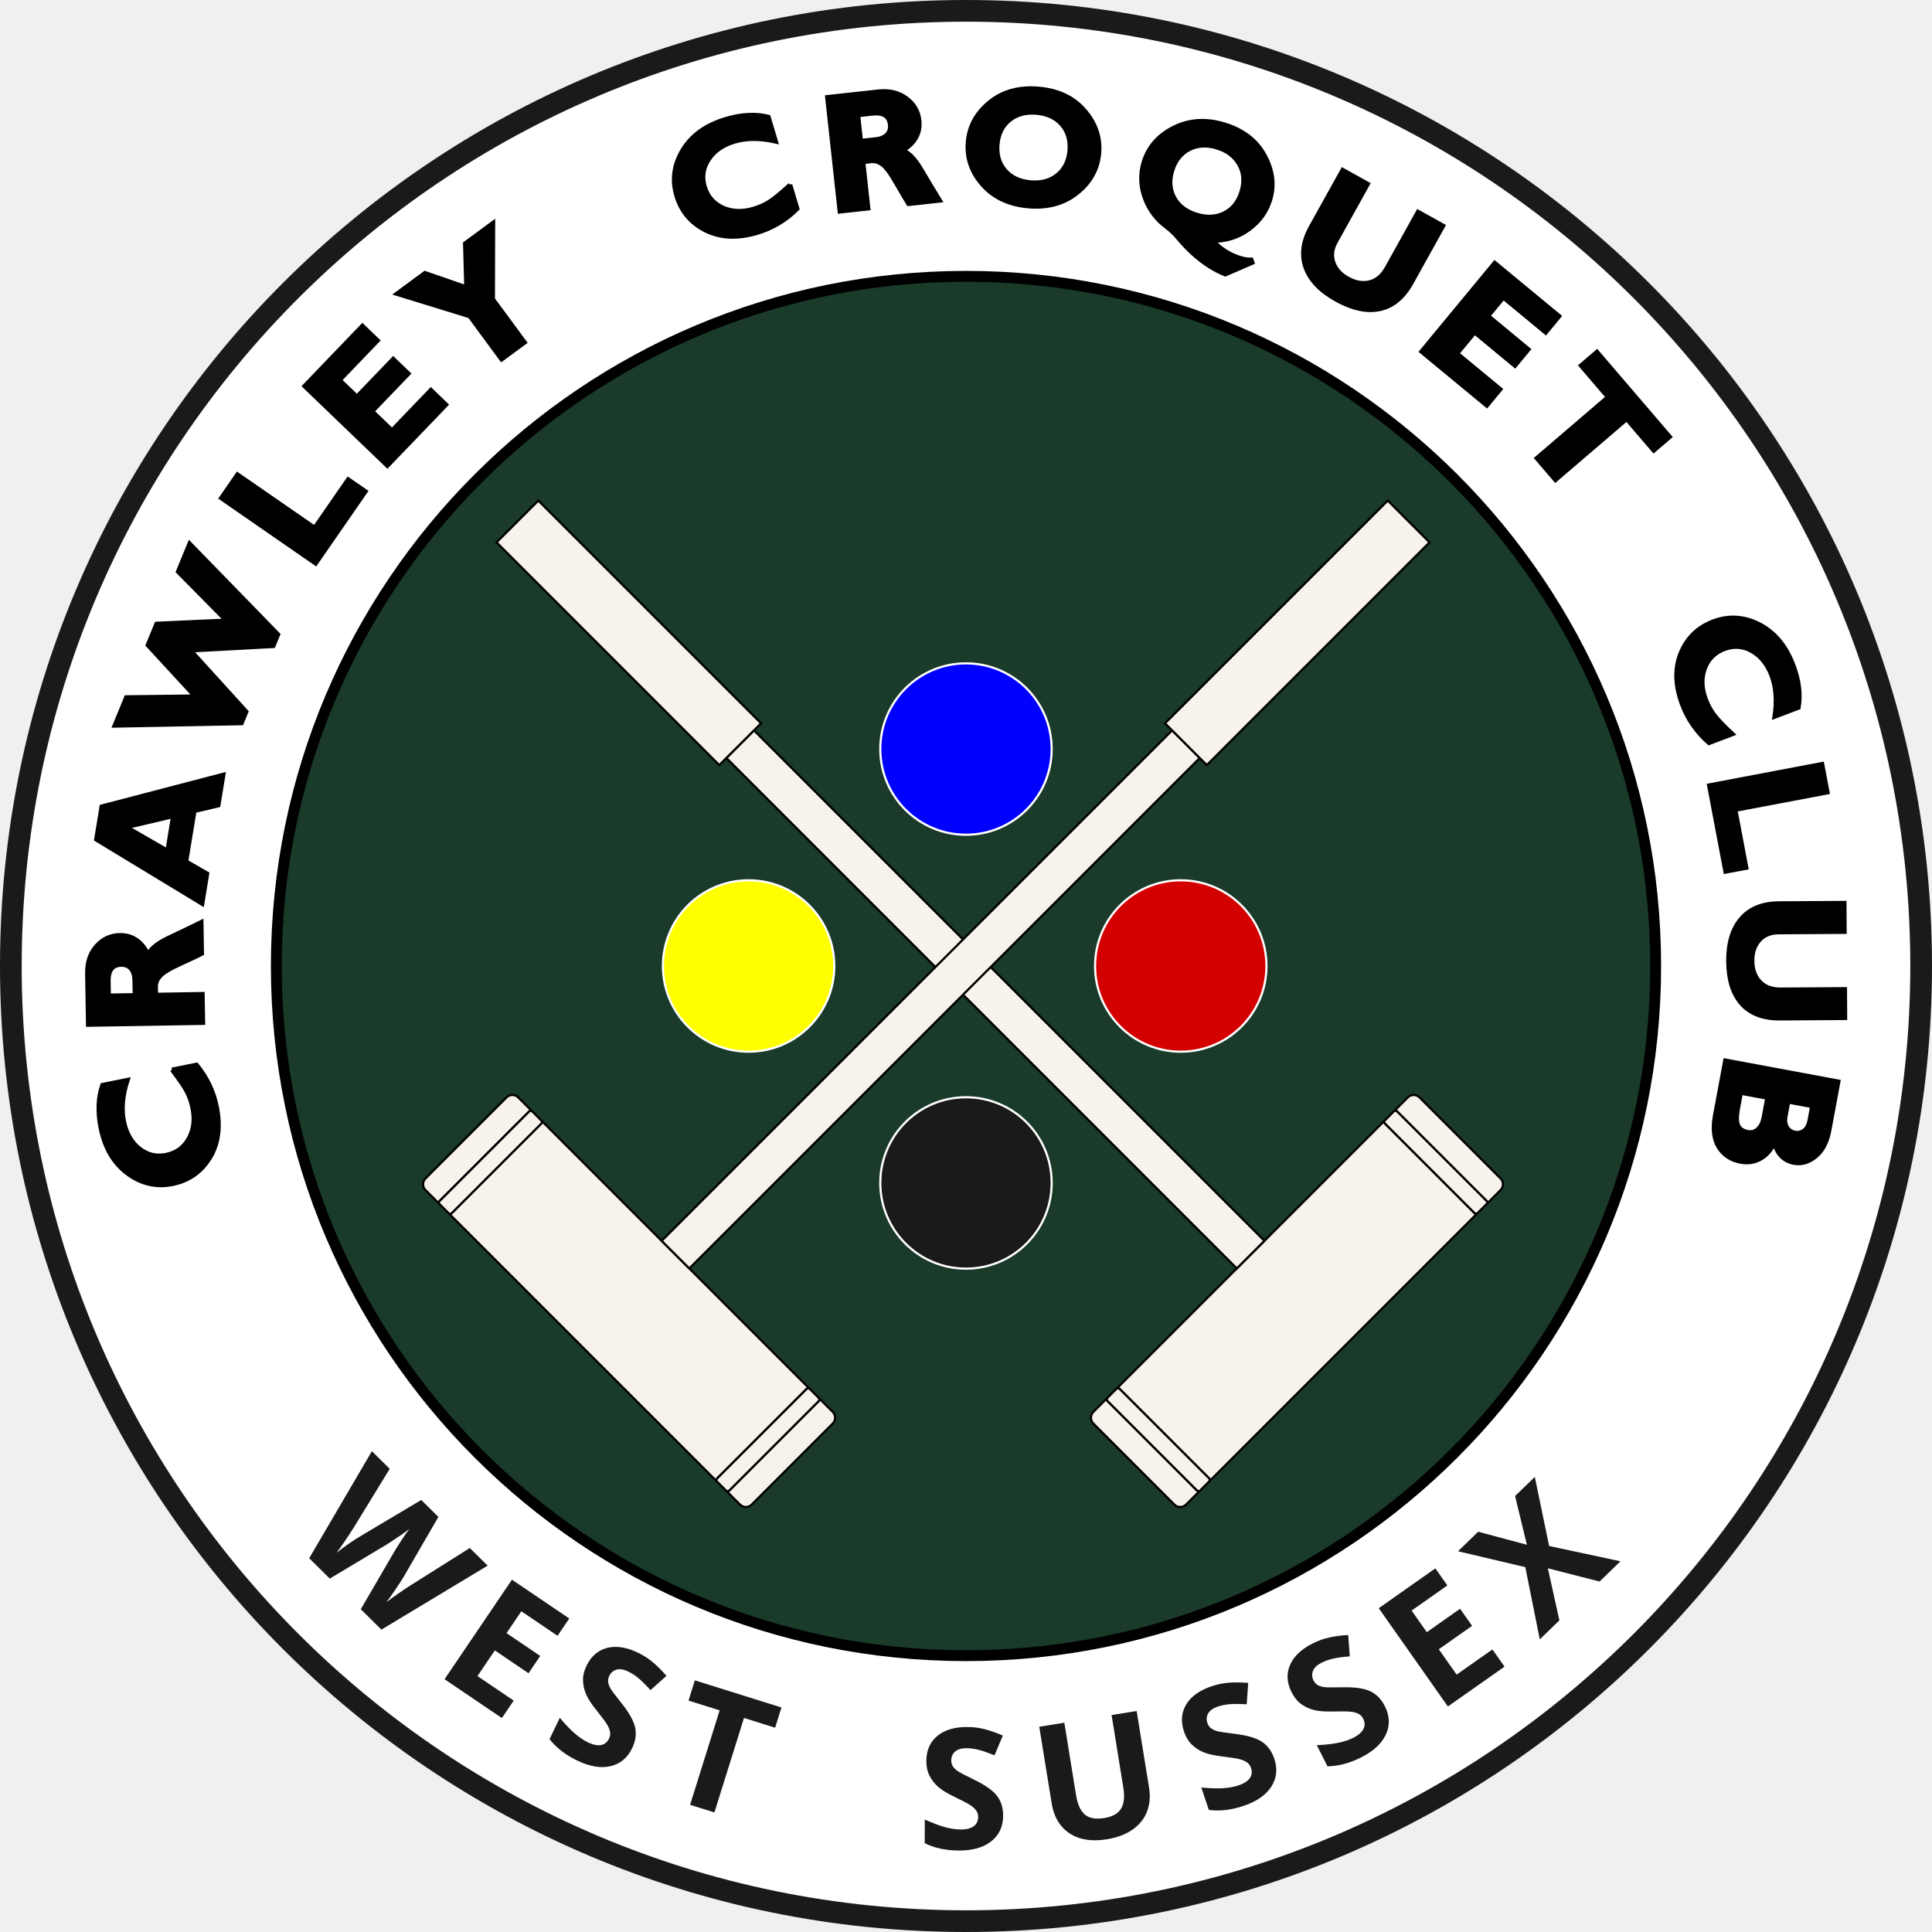
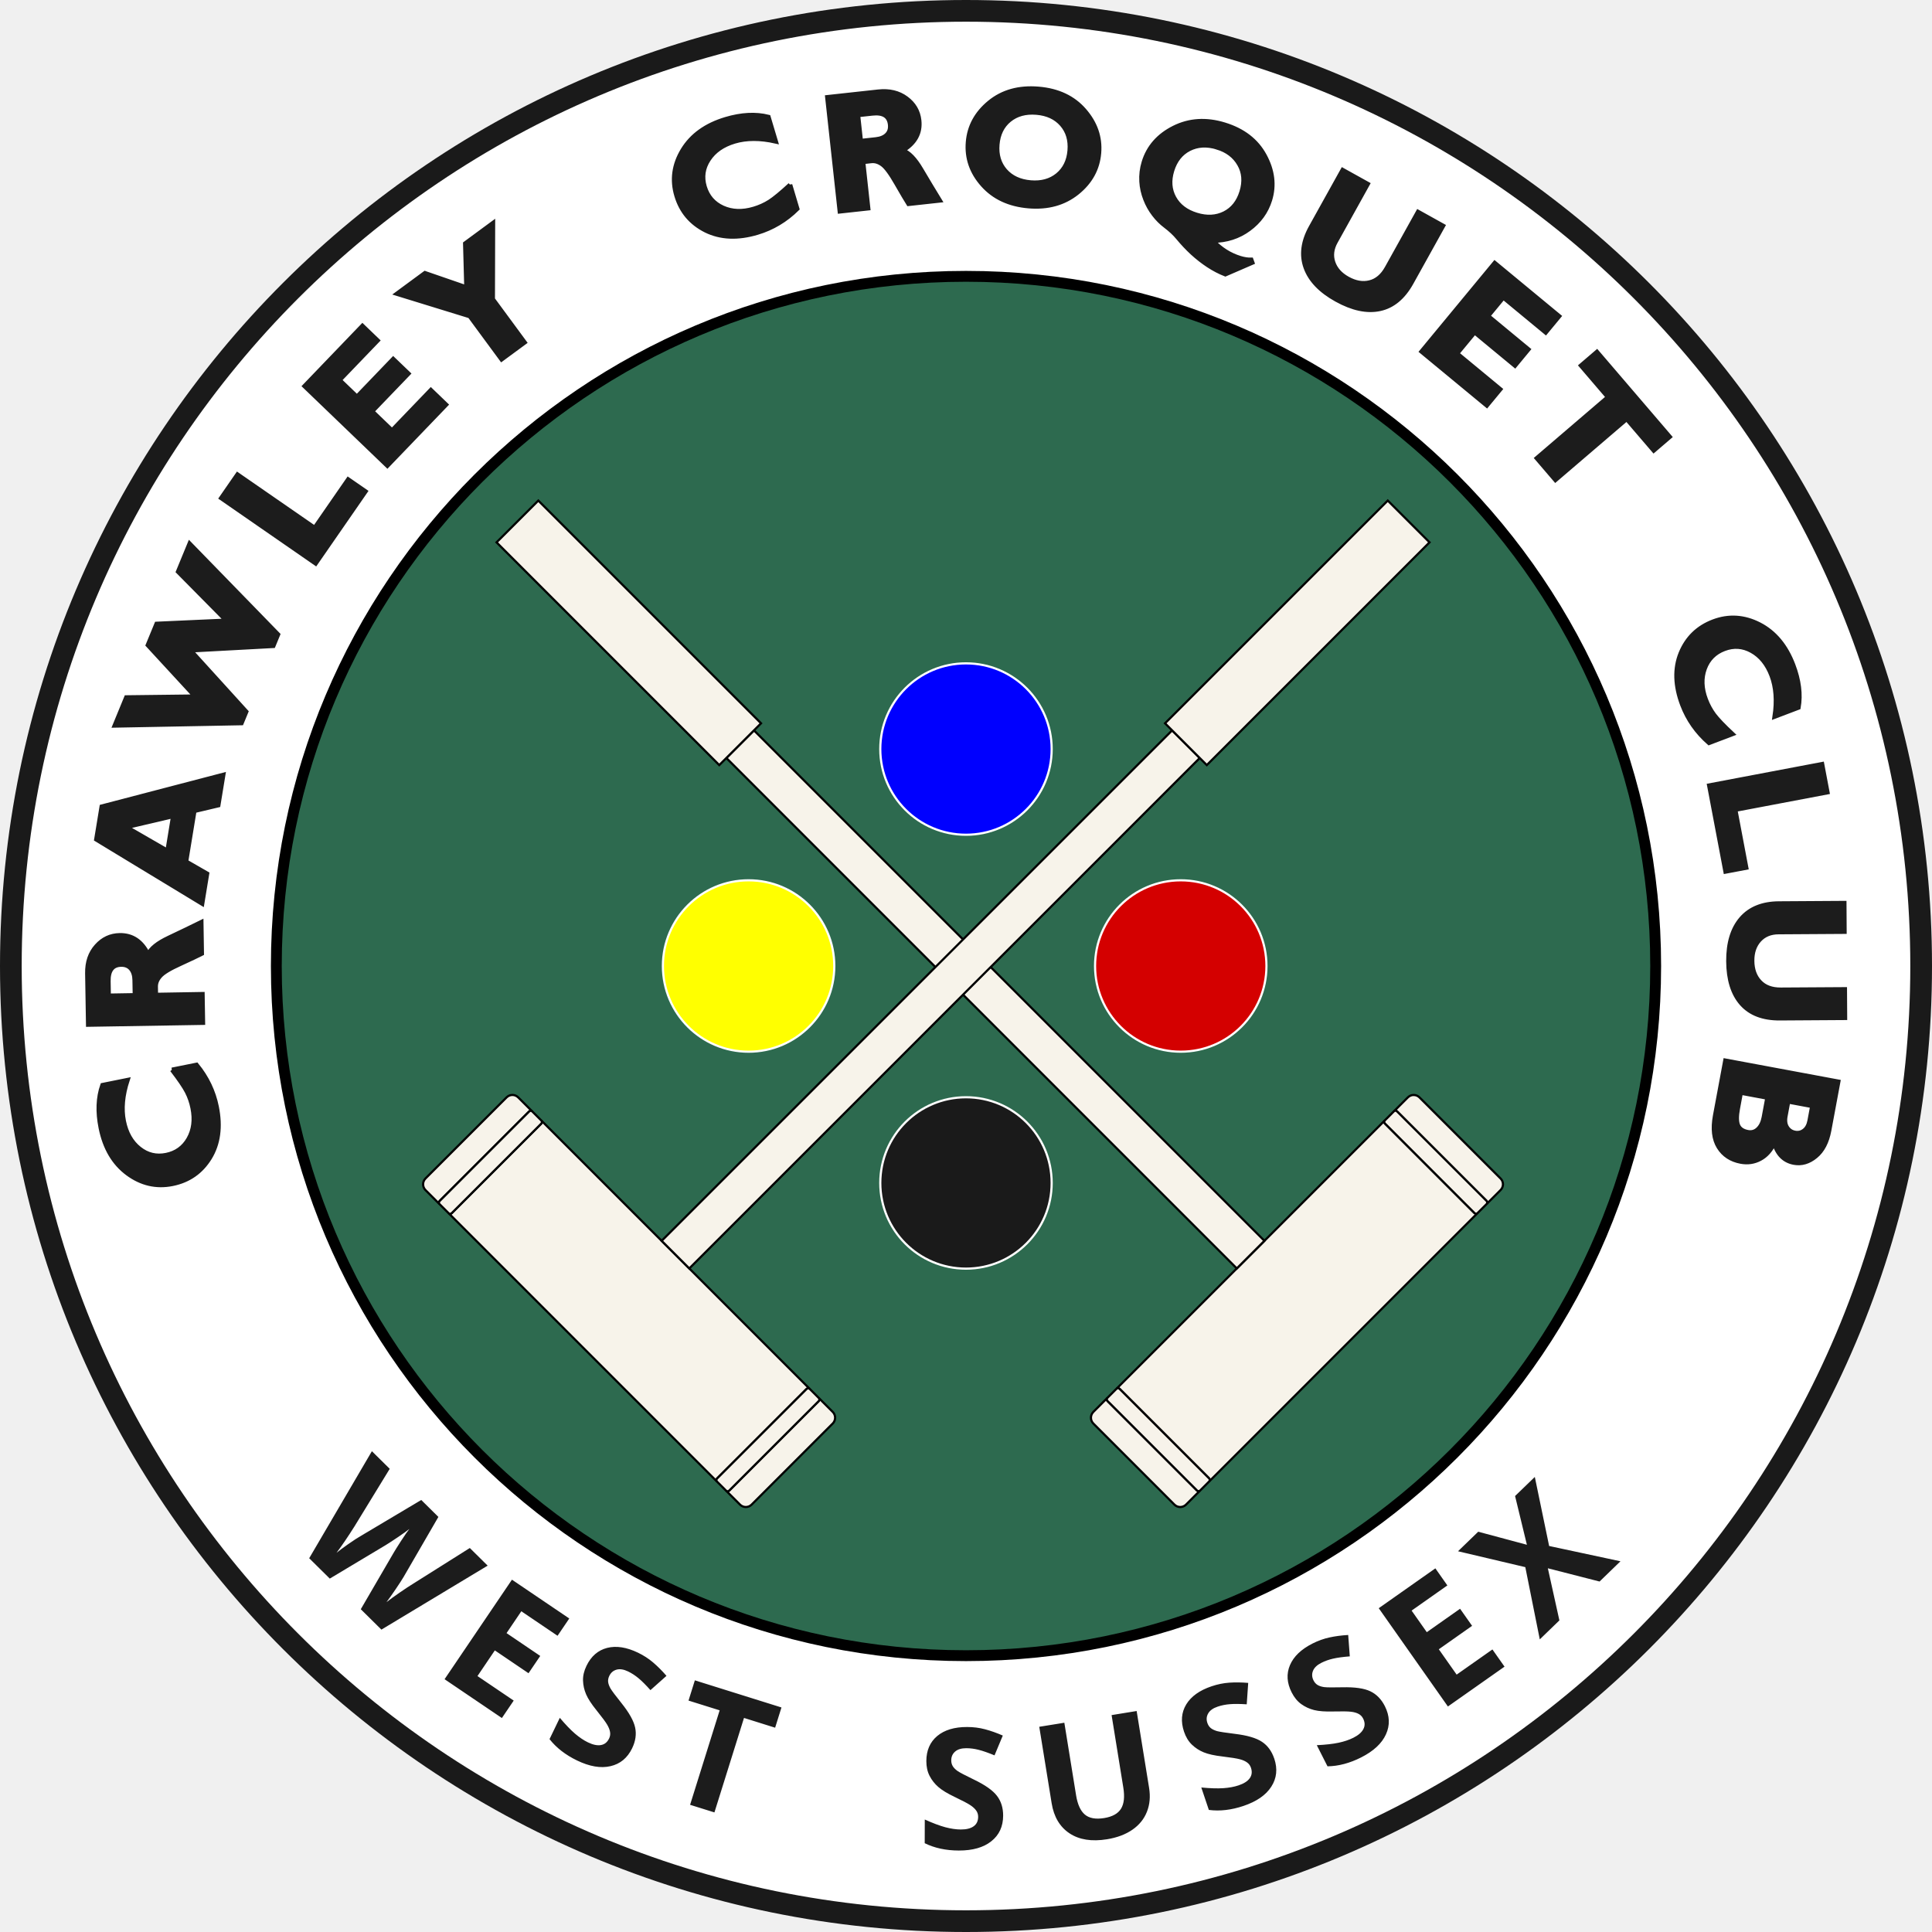
<svg xmlns="http://www.w3.org/2000/svg" width="336.582" height="336.582" viewBox="0 0 89.054 89.054">
  <g transform="translate(228.757 -225.007)">
    <circle cx="269.534" cy="184.23" r="44.027" style="display:inline;fill:#fff;fill-opacity:1;stroke:#1a1a1a;stroke-width:1;stroke-dasharray:none;stroke-opacity:1" transform="rotate(90)" />
-     <circle cx="269.534" cy="184.23" r="31.79" style="fill:#1a3a2a;fill-opacity:1;stroke:#000;stroke-width:.5;stroke-dasharray:none;stroke-opacity:1" transform="rotate(90)" />
+     <circle cx="269.534" cy="184.23" r="31.79" style="fill:#2d6a4f;fill-opacity:1;stroke:#000;stroke-width:.5;stroke-dasharray:none;stroke-opacity:1" transform="rotate(90)" />
    <g fill="none" stroke="#1a3a6e" stroke-width=".529" transform="translate(-9.133 .402)">
      <circle cx="-175.098" cy="279.132" r="3.95" style="fill:#1a1a1a;fill-opacity:1;stroke:#fff;stroke-width:.1;stroke-dasharray:none" />
      <circle cx="-185.118" cy="269.132" r="3.95" style="fill:#ff0;fill-opacity:1;stroke:#fff;stroke-width:.1;stroke-dasharray:none" />
      <circle cx="-175.098" cy="259.132" r="3.95" style="fill:#00f;fill-opacity:1;stroke:#fff;stroke-width:.1;stroke-dasharray:none" />
      <circle cx="-165.198" cy="269.132" r="3.95" style="fill:#d40000;fill-opacity:1;stroke:#fff;stroke-width:.1;stroke-dasharray:none" />
    </g>
    <g style="fill:#f7f3ea;fill-opacity:1;stroke:#000" transform="rotate(-45 -247.764 115.54)">
-       <path d="M-321.202 294.082a.103.103 0 0 1-.093-.103v-5.836c0-.057.046-.103.104-.103h-.92a.38.38 0 0 0-.38.378v5.286c0 .21.17.379.38.379zM-303.115 294.082a.103.103 0 0 1-.093-.103v-5.836c0-.054.04-.098.093-.103h-17.482a.1.1 0 0 1 .092.103v5.836c0 .054-.04.098-.093.103zM-301.341 288.15a.38.38 0 0 0-.268-.11h-.902c.052.005.093.05.093.103v5.836c0 .054-.04.098-.093.103h.902c.21 0 .378-.168.378-.378v-5.286c0-.104-.042-.199-.11-.267z" style="fill:#f7f3ea;fill-opacity:1;stroke-width:.1" />
-       <path d="M-320.598 294.082a.103.103 0 0 0 .093-.103v-5.836a.103.103 0 0 0-.103-.103h-.583a.103.103 0 0 0-.104.103v5.836c0 .057.046.104.103.104h.594zM-302.51 294.082a.103.103 0 0 0 .092-.103v-5.836a.103.103 0 0 0-.104-.104h-.593a.104.104 0 0 0-.093.104v5.836c0 .057.046.104.103.104h.594z" style="fill:#f7f3ea;fill-opacity:1;stroke-width:.1" />
+       <path d="M-321.202 294.082a.103.103 0 0 1-.093-.103v-5.836c0-.057.046-.103.104-.103h-.92a.38.38 0 0 0-.38.378v5.286c0 .21.17.379.38.379zm18.087 0a.103.103 0 0 1-.093-.103v-5.836c0-.054.04-.098.093-.103h-17.482a.1.1 0 0 1 .092.103v5.836c0 .054-.04.098-.093.103zm1.774-5.932a.38.38 0 0 0-.268-.11h-.902c.052.005.093.05.093.103v5.836c0 .054-.04.098-.093.103h.902c.21 0 .378-.168.378-.378v-5.286a.38.38 0 0 0-.11-.267z" style="fill:#f7f3ea;fill-opacity:1;stroke-width:.1" />
+       <path d="M-320.598 294.082a.103.103 0 0 0 .093-.103v-5.836a.103.103 0 0 0-.103-.103h-.583a.103.103 0 0 0-.104.103v5.836c0 .057.046.104.103.104zm18.088 0a.103.103 0 0 0 .092-.103v-5.836a.103.103 0 0 0-.104-.104h-.593a.104.104 0 0 0-.093.104v5.836c0 .057.046.104.103.104h.594z" style="fill:#f7f3ea;fill-opacity:1;stroke-width:.1" />
      <rect width="1.8" height="33.274" x="-312.76" y="254.765" rx="0" ry=".139" style="fill:#f7f3ea;fill-opacity:1;stroke:#000;stroke-width:.1" />
      <rect width="2.723" height="14.519" x="-313.222" y="240.246" rx="0" ry=".061" style="fill:#f7f3ea;fill-opacity:1;stroke:#000;stroke-width:.1" />
    </g>
    <g style="fill:#f7f3ea;fill-opacity:1;stroke:#000" transform="rotate(45 -248.463 423.337)">
-       <path d="M-302.522 288.04c.058 0 .104.046.104.103v5.836a.103.103 0 0 1-.104.104h.913c.21 0 .379-.17.379-.379v-5.286a.38.38 0 0 0-.379-.378zM-320.598 288.04a.103.103 0 0 1 .093.103v5.836c0 .054-.04.098-.092.103h17.481a.103.103 0 0 1-.092-.103v-5.836c0-.054.04-.097.093-.103zM-322.38 288.15a.38.38 0 0 0-.11.268v5.286c0 .21.169.379.379.379h.91a.103.103 0 0 1-.094-.104v-5.836c0-.054.04-.097.093-.103h-.91c-.105 0-.2.042-.268.11z" style="fill:#f7f3ea;fill-opacity:1;stroke-width:.1" />
-       <path d="M-321.202 288.04a.1.1 0 0 0-.093.103v5.836c0 .058.047.104.104.104h.583a.103.103 0 0 0 .103-.104v-5.836a.103.103 0 0 0-.103-.103h-.594zM-303.115 288.04a.103.103 0 0 0-.093.103v5.836c0 .058.046.104.103.104h.583a.103.103 0 0 0 .104-.104v-5.836a.103.103 0 0 0-.104-.103h-.593z" style="fill:#f7f3ea;fill-opacity:1;stroke-width:.1" />
+       <path d="M-302.522 288.04c.058 0 .104.046.104.103v5.836a.103.103 0 0 1-.104.104h.913c.21 0 .379-.17.379-.379v-5.286a.38.38 0 0 0-.379-.378zm-18.076 0a.103.103 0 0 1 .093.103v5.836c0 .054-.04.098-.092.103h17.481a.103.103 0 0 1-.092-.103v-5.836c0-.054.04-.097.093-.103zm-1.782.11a.38.38 0 0 0-.11.268v5.286c0 .21.169.379.379.379h.91a.103.103 0 0 1-.094-.104v-5.836c0-.054.04-.097.093-.103h-.91c-.105 0-.2.042-.268.11z" style="fill:#f7f3ea;fill-opacity:1;stroke-width:.1" />
+       <path d="M-321.202 288.04a.1.1 0 0 0-.093.103v5.836c0 .058.047.104.104.104h.583a.103.103 0 0 0 .103-.104v-5.836a.103.103 0 0 0-.103-.103zm18.087 0a.103.103 0 0 0-.093.103v5.836c0 .058.046.104.103.104h.583a.103.103 0 0 0 .104-.104v-5.836a.103.103 0 0 0-.104-.103z" style="fill:#f7f3ea;fill-opacity:1;stroke-width:.1" />
      <rect width="1.8" height="33.274" x="-312.76" y="254.765" rx="0" ry=".139" style="fill:#f7f3ea;fill-opacity:1;stroke:#000;stroke-width:.1" />
      <rect width="2.723" height="14.519" x="-313.222" y="240.246" rx="0" ry=".061" style="fill:#f7f3ea;fill-opacity:1;stroke:#000;stroke-width:.1" />
    </g>
-     <path d="m-154.063 296.973-.963.933-2.384-.61.532 2.402-.904.875-.667-3.33-3.102-.732.931-.901 2.244.602-.545-2.247.91-.88.66 3.183zM-159.407 301.83l-2.61 1.836-3.188-4.53 2.61-1.837.553.787-1.648 1.16.7.995 1.534-1.08.554.788-1.534 1.08.822 1.168 1.649-1.16zM-164.923 303.651q.338.67.05 1.3-.285.628-1.144 1.063-.792.4-1.55.41l-.493-.974q.613-.03 1.004-.113.395-.085.682-.23.345-.174.46-.399.12-.226-.011-.486-.074-.145-.212-.216-.139-.074-.35-.098-.21-.026-.81-.012-.56.016-.886-.065-.326-.082-.593-.274t-.443-.54q-.332-.656-.079-1.255.257-.602 1.041-.998.386-.195.78-.28.398-.087.864-.114l.074.986q-.477.037-.77.105-.29.066-.54.192-.298.15-.387.37-.088.219.025.442.07.139.187.21t.304.098q.19.023.84.008.861-.02 1.288.185.424.202.669.685M-170.02 306.07q.238.71-.138 1.293-.372.581-1.285.888-.84.282-1.593.183l-.348-1.034q.611.058 1.01.032.403-.027.708-.13.367-.123.514-.328.15-.207.057-.483-.052-.155-.178-.244-.127-.094-.333-.148-.203-.056-.799-.128-.557-.064-.868-.192-.31-.127-.547-.356t-.361-.598q-.234-.697.102-1.254.34-.558 1.174-.838.41-.137.812-.165.406-.028.871.011l-.068.987q-.478-.031-.778-.006-.296.023-.562.113-.316.106-.435.31-.12.204-.04.44.05.148.155.237.105.084.287.14.185.049.83.128.856.104 1.248.368.391.26.564.774zM-176.364 303.875l.573 3.539q.099.606-.1 1.106-.196.5-.67.827-.472.326-1.172.44-1.055.17-1.726-.274-.671-.448-.823-1.387l-.571-3.524 1.156-.187.542 3.348q.103.632.405.886.302.255.89.16.568-.093.775-.43.21-.34.106-.976l-.54-3.34zM-182.518 308.698q-.002.75-.545 1.18-.54.431-1.502.428-.887-.003-1.568-.338l.003-1.091q.56.251.946.355.39.103.712.104.387.001.592-.146.209-.147.21-.439 0-.163-.09-.288-.091-.129-.269-.247-.174-.118-.715-.377-.507-.24-.76-.461-.254-.22-.404-.513-.151-.292-.15-.683.002-.735.5-1.154.502-.419 1.38-.416.433 0 .823.104.394.104.821.29l-.381.913q-.443-.183-.735-.256-.288-.073-.568-.074-.334 0-.512.154-.179.155-.18.405 0 .155.072.273.071.114.226.224.16.107.746.39.776.373 1.063.749.286.372.285.914zM-195.826 308.549l-1.122-.351 1.363-4.355-1.435-.449.292-.933 3.992 1.25-.292.933-1.435-.45zM-199.618 305.59q-.327.675-1.003.828-.672.155-1.539-.264-.798-.386-1.267-.983l.474-.982q.397.469.7.729.307.262.597.402.348.168.597.124.252-.042.379-.305.07-.147.043-.299-.026-.155-.135-.339-.106-.181-.482-.65-.353-.435-.486-.743-.133-.309-.143-.637-.01-.33.16-.68.32-.662.95-.825.634-.161 1.426.221.389.188.695.45.31.264.616.617l-.739.658q-.32-.357-.551-.549-.228-.19-.48-.312-.301-.145-.53-.083-.227.063-.336.288-.068.14-.054.277.016.134.108.3.097.165.504.673.538.672.634 1.135.097.46-.138.948M-205.623 304.198l-2.642-1.789 3.106-4.588 2.642 1.789-.54.797-1.67-1.13-.681 1.007 1.553 1.052-.54.797-1.553-1.052-.8 1.183 1.67 1.13zM-211.176 300.123l-.951-.94 1.512-2.598q.08-.14.348-.556.273-.417.38-.547-.16.13-.545.39-.381.256-.552.359l-2.572 1.54-.949-.938 2.89-4.934.822.812-1.622 2.65q-.457.725-.829 1.22.168-.137.542-.402.379-.265.606-.392l2.756-1.64.79.781-1.608 2.775q-.11.185-.354.546-.244.36-.43.608.235-.184.603-.438.37-.256.611-.403l2.627-1.655.822.813z" style="font-weight:700;font-size:7.761px;line-height:1.2;font-family:Sans;-inkscape-font-specification:&quot;Sans, Bold&quot;;text-align:center;letter-spacing:1.587px;word-spacing:2.646px;text-anchor:middle;fill:#1a1a1a;stroke-width:.2;stroke-opacity:.583" />
-     <path d="m-144.024 274.866-.419 2.25q-.15.805-.623 1.191-.473.39-1.002.292-.678-.127-.907-.906-.242.51-.652.727-.411.22-.888.131-.678-.126-1.016-.67-.338-.545-.17-1.45l.472-2.534zm-1.195 1.12-1.114-.208-.126.678q-.059.313.069.518.128.204.37.25.238.044.427-.102.19-.146.248-.459zm-2.068-.386-1.23-.229-.135.73q-.097.518.003.772.103.254.457.32.272.05.468-.136.2-.187.268-.548zM-143.72 270.608l.008 1.318-3.005.019q-1.16.007-1.762-.675-.603-.683-.611-1.956-.008-1.258.594-1.959.602-.697 1.739-.704l3.013-.019.008 1.323-3.043.019q-.554.003-.885.365-.331.366-.327.953.004.61.347.972.343.366.972.362zM-148.267 265l-.953.18-.751-3.965 5.202-.986.245 1.296-4.248.805zM-148.902 258.841l-1.081.41q-.845-.741-1.23-1.758-.5-1.318-.071-2.377.434-1.056 1.5-1.46 1.067-.405 2.123.134 1.057.544 1.561 1.872.402 1.06.244 1.959l-1.101.418q.165-1.093-.14-1.897-.3-.79-.916-1.132-.611-.34-1.267-.09-.659.25-.9.904-.241.659.052 1.431.145.383.379.7.237.315.847.886zM-151.793 245.142l-.736.631-1.248-1.456-3.284 2.813-.858-1.002 3.284-2.813-1.247-1.456.736-.631zM-159.605 242.95l-.618.747-3.009-2.486 3.373-4.081 2.968 2.453-.618.748-1.952-1.613-.707.856 1.86 1.538-.617.747-1.86-1.537-.812.981zM-163.393 234.776l1.152.641-1.46 2.627q-.563 1.013-1.454 1.203-.89.19-2.003-.429-1.1-.61-1.414-1.48-.312-.867.24-1.86l1.464-2.633 1.156.642-1.478 2.66q-.27.484-.117.95.156.468.67.754.533.296 1.017.175.487-.12.792-.67zM-171.08 236.981l.047.13-1.243.538q-.397-.154-.793-.414-.372-.245-.732-.573-.34-.315-.652-.692-.23-.28-.584-.548-.294-.22-.531-.531-.246-.322-.392-.7-.158-.4-.182-.816-.026-.456.107-.891.322-1.05 1.386-1.585 1.068-.536 2.336-.147 1.287.395 1.846 1.426.56 1.032.25 2.043-.252.819-.973 1.347-.717.529-1.666.535.544.58 1.26.8.28.085.516.078zm-1.57-5.18q-.721-.22-1.296.075-.57.293-.784.992-.213.696.094 1.258.31.563 1.032.784.71.218 1.284-.065.576-.288.793-.994.219-.714-.105-1.273-.32-.562-1.019-.776zM-180.89 229.1q1.349.112 2.116.997.767.882.677 1.962-.092 1.095-1.004 1.83-.913.733-2.239.623-1.34-.112-2.116-.983-.776-.87-.684-1.973.09-1.084.993-1.826.906-.743 2.258-.63zm-.359 4.317q.748.062 1.242-.342.494-.408.554-1.129.06-.725-.36-1.205t-1.168-.542q-.751-.063-1.249.34-.494.405-.554 1.13-.06.721.36 1.205.424.48 1.175.543zM-190.624 229.488l2.35-.257q.765-.083 1.292.309.527.388.596 1.017.095.87-.764 1.388.42.133.86.885.444.752.852 1.417l-1.443.158q-.156-.246-.556-.942-.397-.696-.65-.879-.248-.182-.508-.154l-.376.042.233 2.136-1.31.143zm1.416.821.131 1.198.693-.076q.332-.036.507-.211.179-.18.147-.47-.065-.595-.815-.513zM-192.337 233.524l.33 1.108q-.8.789-1.843 1.1-1.35.403-2.375-.102-1.022-.51-1.349-1.602t.289-2.107q.618-1.015 1.98-1.422 1.086-.324 1.97-.102l.338 1.13q-1.078-.244-1.902.001-.81.242-1.195.832-.383.585-.183 1.257.202.675.838.964.64.287 1.431.051.392-.117.725-.327.332-.214.946-.78zM-205.637 241.571l-1.467-1.992-3.353-1.033 1.288-.948 1.91.659-.055-2.025 1.282-.944-.01 3.509 1.467 1.993zM-208.897 242.987l.7.673-2.705 2.814-3.817-3.669 2.668-2.776.7.673-1.755 1.825.801.77 1.673-1.741.7.672-1.674 1.74.918.883zM-212.708 247.107l.798.552-2.297 3.319-4.353-3.013.75-1.084 3.556 2.46zM-219.976 254.984l2.569 2.828-.217.526-5.844.11.532-1.294 3.18-.038-2.187-2.373.404-.98 3.224-.145-2.234-2.26.533-1.292 4.075 4.186-.217.526zM-224.07 262.188l5.604-1.464-.229 1.399-1.102.261-.383 2.338.968.557-.226 1.38-4.88-2.96zm3.297.432-2.169.509 1.906 1.099zM-224.694 272.237l-.04-2.364q-.012-.77.427-1.258.435-.488 1.068-.499.875-.014 1.311.888.172-.404.961-.774.79-.373 1.49-.718l.023 1.451q-.259.133-.989.468-.73.33-.934.565-.205.23-.2.492l.006.379 2.148-.036.022 1.319zm.948-1.334 1.205-.02-.012-.697q-.006-.334-.164-.525-.162-.194-.454-.19-.599.01-.586.765zM-220.83 274.317l1.134-.228q.712.869.927 1.935.278 1.382-.319 2.357-.6.971-1.719 1.196-1.118.225-2.072-.48-.954-.708-1.234-2.101-.224-1.111.078-1.972l1.156-.233q-.342 1.05-.172 1.894.167.829.719 1.266.547.435 1.235.297.69-.14 1.036-.746.345-.61.182-1.42-.08-.402-.26-.752-.182-.35-.69-1.013z" style="font-weight:700;font-size:7.761px;line-height:1.2;font-family:&quot;Gill Sans MT&quot;;-inkscape-font-specification:&quot;Gill Sans MT, Bold&quot;;text-align:center;letter-spacing:.794px;word-spacing:2.646px;text-anchor:middle;stroke:#000;stroke-width:.2" />
+     <path d="m-154.063 296.973-.963.933-2.384-.61.532 2.402-.904.875-.667-3.33-3.102-.732.931-.901 2.244.602-.545-2.247.91-.88.66 3.183zm-5.344 4.857-2.61 1.836-3.188-4.53 2.61-1.837.553.787-1.648 1.16.7.995 1.534-1.08.554.788-1.534 1.08.822 1.168 1.649-1.16zm-5.516 1.821q.338.67.05 1.3-.285.628-1.144 1.063-.792.4-1.55.41l-.493-.974q.613-.03 1.004-.113.395-.085.682-.23.345-.174.46-.399.12-.226-.011-.486-.074-.145-.212-.216-.139-.074-.35-.098-.21-.026-.81-.012-.56.016-.886-.065-.326-.082-.593-.274t-.443-.54q-.332-.656-.079-1.255.257-.602 1.041-.998.386-.195.78-.28.398-.087.864-.114l.074.986q-.477.037-.77.105-.29.066-.54.192-.298.15-.387.37-.088.219.025.442.07.139.187.21t.304.098q.19.023.84.008.861-.02 1.288.185.424.202.669.685m-5.097 2.419q.238.71-.138 1.293-.372.581-1.285.888-.84.282-1.593.183l-.348-1.034q.611.058 1.01.032.403-.027.708-.13.367-.123.514-.328.15-.207.057-.483-.052-.155-.178-.244-.127-.094-.333-.148-.203-.056-.799-.128-.557-.064-.868-.192-.31-.127-.547-.356t-.361-.598q-.234-.697.102-1.254.34-.558 1.174-.838.41-.137.812-.165.406-.028.871.011l-.068.987q-.478-.031-.778-.006-.296.023-.562.113-.316.106-.435.31-.12.204-.04.44.05.148.155.237.105.084.287.14.185.049.83.128.856.104 1.248.368.391.26.564.774zm-6.344-2.195.573 3.539q.099.606-.1 1.106-.196.5-.67.827-.472.326-1.172.44-1.055.17-1.726-.274-.671-.448-.823-1.387l-.571-3.524 1.156-.187.542 3.348q.103.632.405.886.302.255.89.16.568-.093.775-.43.21-.34.106-.976l-.54-3.34zm-6.154 4.823q-.002.75-.545 1.18-.54.431-1.502.428-.887-.003-1.568-.338l.003-1.091q.56.251.946.355.39.103.712.104.387.001.592-.146.209-.147.21-.439 0-.163-.09-.288-.091-.129-.269-.247-.174-.118-.715-.377-.507-.24-.76-.461-.254-.22-.404-.513-.151-.292-.15-.683.002-.735.5-1.154.502-.419 1.38-.416.433 0 .823.104.394.104.821.29l-.381.913q-.443-.183-.735-.256-.288-.073-.568-.074-.334 0-.512.154-.179.155-.18.405 0 .155.072.273.071.114.226.224.16.107.746.39.776.373 1.063.749.286.372.285.914m-13.308-.149-1.122-.351 1.363-4.355-1.435-.449.292-.933 3.992 1.25-.292.933-1.435-.45zm-3.792-2.959q-.327.675-1.003.828-.672.155-1.539-.264-.798-.386-1.267-.983l.474-.982q.397.469.7.729.307.262.597.402.348.168.597.124.252-.042.379-.305.07-.147.043-.299-.026-.155-.135-.339-.106-.181-.482-.65-.353-.435-.486-.743-.133-.309-.143-.637-.01-.33.16-.68.32-.662.95-.825.634-.161 1.426.221.389.188.695.45.31.264.616.617l-.739.658q-.32-.357-.551-.549-.228-.19-.48-.312-.301-.145-.53-.083-.227.063-.336.288-.068.14-.054.277.016.134.108.3.097.165.504.673.538.672.634 1.135.097.46-.138.948m-6.005-1.391-2.642-1.789 3.106-4.588 2.642 1.789-.54.797-1.67-1.13-.681 1.007 1.553 1.052-.54.797-1.553-1.052-.8 1.183 1.67 1.13zm-5.553-4.075-.951-.94 1.512-2.598q.08-.14.348-.556.273-.417.38-.547-.16.13-.545.39-.381.256-.552.359l-2.572 1.54-.949-.938 2.89-4.934.822.812-1.622 2.65q-.457.725-.829 1.22.168-.137.542-.402.379-.265.606-.392l2.756-1.64.79.781-1.608 2.775q-.11.185-.354.546-.244.36-.43.608.235-.184.603-.438.37-.256.611-.403l2.627-1.655.822.813z" style="font-weight:700;font-size:7.761px;line-height:1.2;font-family:Sans;-inkscape-font-specification:&quot;Sans, Bold&quot;;text-align:center;letter-spacing:1.587px;word-spacing:2.646px;text-anchor:middle;fill:#1c1c1c;fill-opacity:1;stroke:none;stroke-width:.2;stroke-opacity:.584" />
+     <path d="m-144.024 274.866-.419 2.25q-.15.805-.623 1.191-.473.39-1.002.292-.678-.127-.907-.906-.242.51-.652.727-.411.22-.888.131-.678-.126-1.016-.67-.338-.545-.17-1.45l.472-2.534zm-1.195 1.12-1.114-.208-.126.678q-.059.313.069.518.128.204.37.25.238.044.427-.102.19-.146.248-.459zm-2.068-.386-1.23-.229-.135.73q-.097.518.003.772.103.254.457.32.272.05.468-.136.2-.187.268-.548zm3.567-4.992.008 1.318-3.005.019q-1.16.007-1.762-.675-.603-.683-.611-1.956-.008-1.258.594-1.959.602-.697 1.739-.704l3.013-.019.008 1.323-3.043.019q-.554.003-.885.365-.331.366-.327.953.004.61.347.972.343.366.972.362zm-4.547-5.608-.953.18-.751-3.965 5.202-.986.245 1.296-4.248.805zm-.635-6.159-1.081.41q-.845-.741-1.23-1.758-.5-1.318-.071-2.377.434-1.056 1.5-1.46 1.067-.405 2.123.134 1.057.544 1.561 1.872.402 1.06.244 1.959l-1.101.418q.165-1.093-.14-1.897-.3-.79-.916-1.132-.611-.34-1.267-.09-.659.25-.9.904-.241.659.052 1.431.145.383.379.7.237.315.847.886zm-2.891-13.699-.736.631-1.248-1.456-3.284 2.813-.858-1.002 3.284-2.813-1.247-1.456.736-.631zm-7.812-2.192-.618.747-3.009-2.486 3.373-4.081 2.968 2.453-.618.748-1.952-1.613-.707.856 1.86 1.538-.617.747-1.86-1.537-.812.981zm-3.788-8.174 1.152.641-1.46 2.627q-.563 1.013-1.454 1.203-.89.19-2.003-.429-1.1-.61-1.414-1.48-.312-.867.24-1.86l1.464-2.633 1.156.642-1.478 2.66q-.27.484-.117.95.156.468.67.754.533.296 1.017.175.487-.12.792-.67zm-7.687 2.205.047.13-1.243.538q-.397-.154-.793-.414-.372-.245-.732-.573-.34-.315-.652-.692-.23-.28-.584-.548-.294-.22-.531-.531-.246-.322-.392-.7-.158-.4-.182-.816-.026-.456.107-.891.322-1.05 1.386-1.585 1.068-.536 2.336-.147 1.287.395 1.846 1.426.56 1.032.25 2.043-.252.819-.973 1.347-.717.529-1.666.535.544.58 1.26.8.28.085.516.078zm-1.57-5.18q-.721-.22-1.296.075-.57.293-.784.992-.213.696.094 1.258.31.563 1.032.784.71.218 1.284-.065.576-.288.793-.994.219-.714-.105-1.273-.32-.562-1.019-.776zm-8.24-2.701q1.349.112 2.116.997.767.882.677 1.962-.092 1.095-1.004 1.83-.913.733-2.239.623-1.34-.112-2.116-.983-.776-.87-.684-1.973.09-1.084.993-1.826.906-.743 2.258-.63zm-.359 4.317q.748.062 1.242-.342.494-.408.554-1.129.06-.725-.36-1.205t-1.168-.542q-.751-.063-1.249.34-.494.405-.554 1.13-.06.721.36 1.205.424.48 1.175.543zm-9.375-3.929 2.35-.257q.765-.083 1.292.309.527.388.596 1.017.095.87-.764 1.388.42.133.86.885.444.752.852 1.417l-1.443.158q-.156-.246-.556-.942-.397-.696-.65-.879-.248-.182-.508-.154l-.376.042.233 2.136-1.31.143zm1.416.821.131 1.198.693-.076q.332-.036.507-.211.179-.18.147-.47-.065-.595-.815-.513zm-3.129 3.215.33 1.108q-.8.789-1.843 1.1-1.35.403-2.375-.102-1.022-.51-1.349-1.602t.289-2.107q.618-1.015 1.98-1.422 1.086-.324 1.97-.102l.338 1.13q-1.078-.244-1.902.001-.81.242-1.195.832-.383.585-.183 1.257.202.675.838.964.64.287 1.431.051.392-.117.725-.327.332-.214.946-.78zm-13.3 8.047-1.467-1.992-3.353-1.033 1.288-.948 1.91.659-.055-2.025 1.282-.944-.01 3.509 1.467 1.993zm-3.26 1.416.7.673-2.705 2.814-3.817-3.669 2.668-2.776.7.673-1.755 1.825.801.77 1.673-1.741.7.672-1.674 1.74.918.883zm-3.811 4.12.798.552-2.297 3.319-4.353-3.013.75-1.084 3.556 2.46zm-7.268 7.877 2.569 2.828-.217.526-5.844.11.532-1.294 3.18-.038-2.187-2.373.404-.98 3.224-.145-2.234-2.26.533-1.292 4.075 4.186-.217.526zm-4.094 7.204 5.604-1.464-.229 1.399-1.102.261-.383 2.338.968.557-.226 1.38-4.88-2.96zm3.297.432-2.169.509 1.906 1.099zm-3.921 9.617-.04-2.364q-.012-.77.427-1.258.435-.488 1.068-.499.875-.014 1.311.888.172-.404.961-.774.79-.373 1.49-.718l.023 1.451q-.259.133-.989.468-.73.33-.934.565-.205.23-.2.492l.006.379 2.148-.036.022 1.319zm.948-1.334 1.205-.02-.012-.697q-.006-.334-.164-.525-.162-.194-.454-.19-.599.01-.586.765zm2.916 3.414 1.134-.228q.712.869.927 1.935.278 1.382-.319 2.357-.6.971-1.719 1.196-1.118.225-2.072-.48-.954-.708-1.234-2.101-.224-1.111.078-1.972l1.156-.233q-.342 1.05-.172 1.894.167.829.719 1.266.547.435 1.235.297.69-.14 1.036-.746.345-.61.182-1.42-.08-.402-.26-.752-.182-.35-.69-1.013z" style="font-weight:700;font-size:7.761px;line-height:1.2;font-family:&quot;Gill Sans MT&quot;;-inkscape-font-specification:&quot;Gill Sans MT, Bold&quot;;text-align:center;letter-spacing:.794px;word-spacing:2.646px;text-anchor:middle;fill:#1c1c1c;fill-opacity:1;stroke:#1c1c1c;stroke-width:.2;stroke-dasharray:none;stroke-opacity:1" />
  </g>
</svg>
